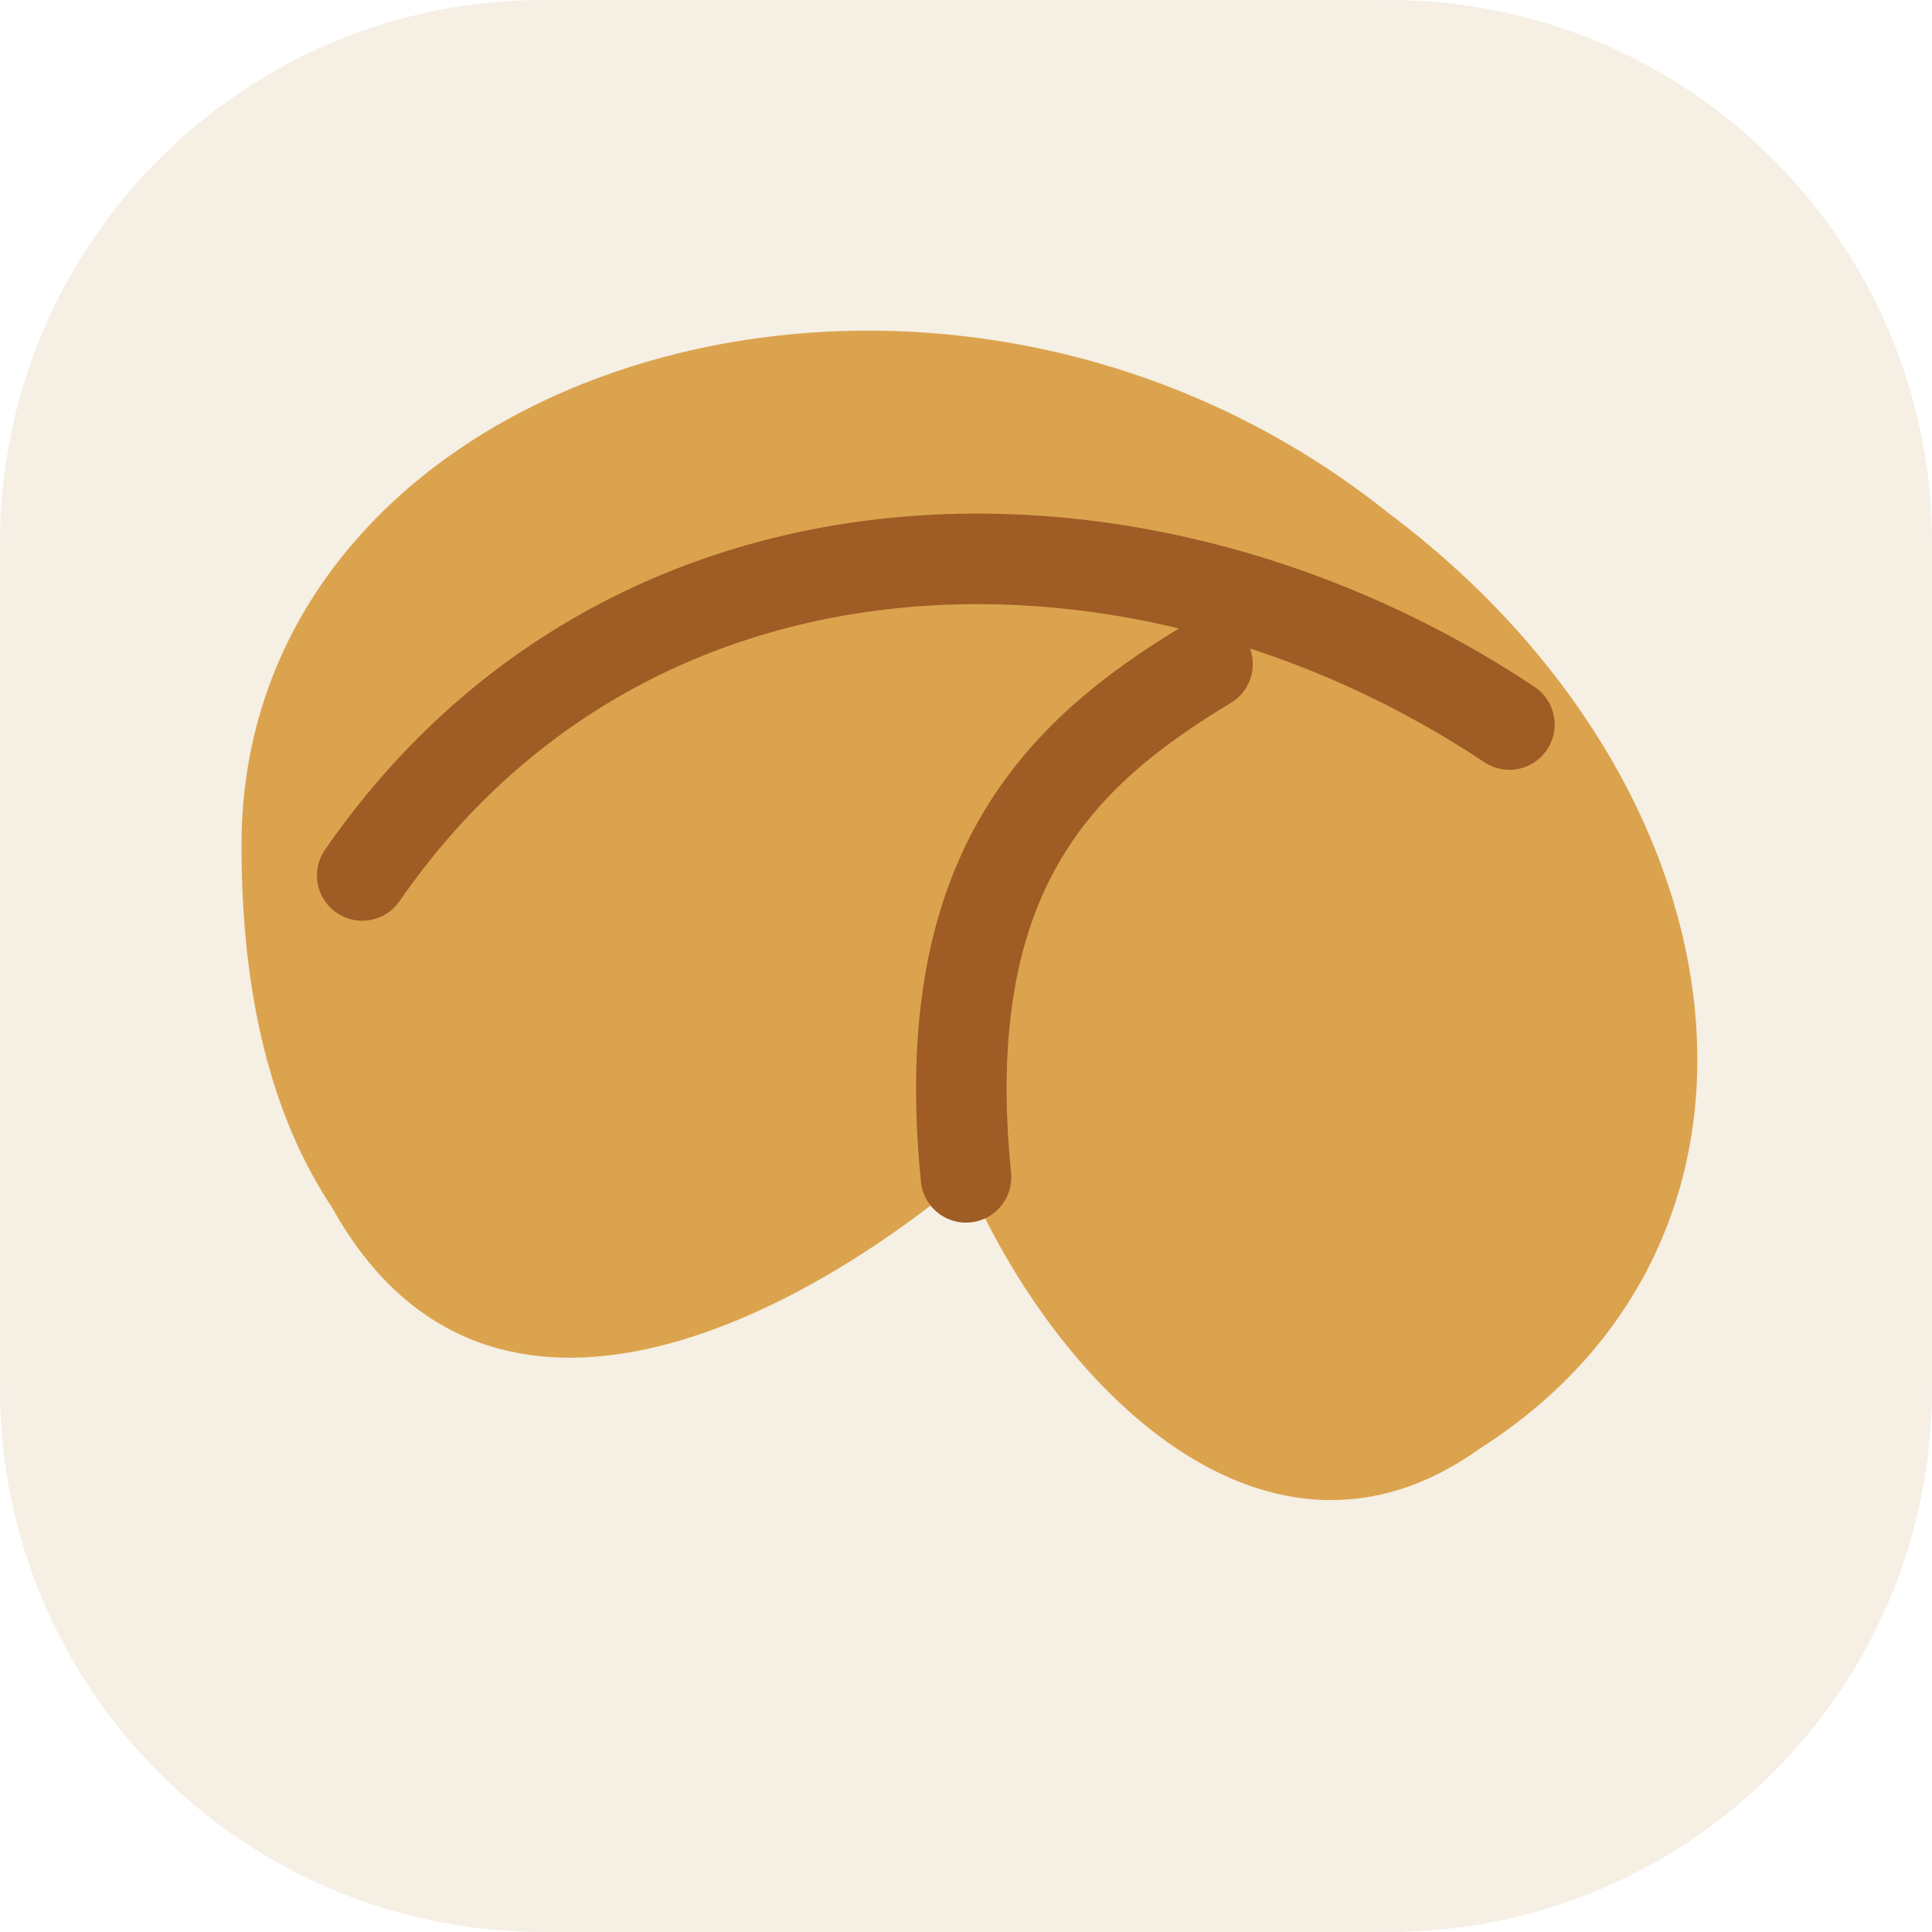
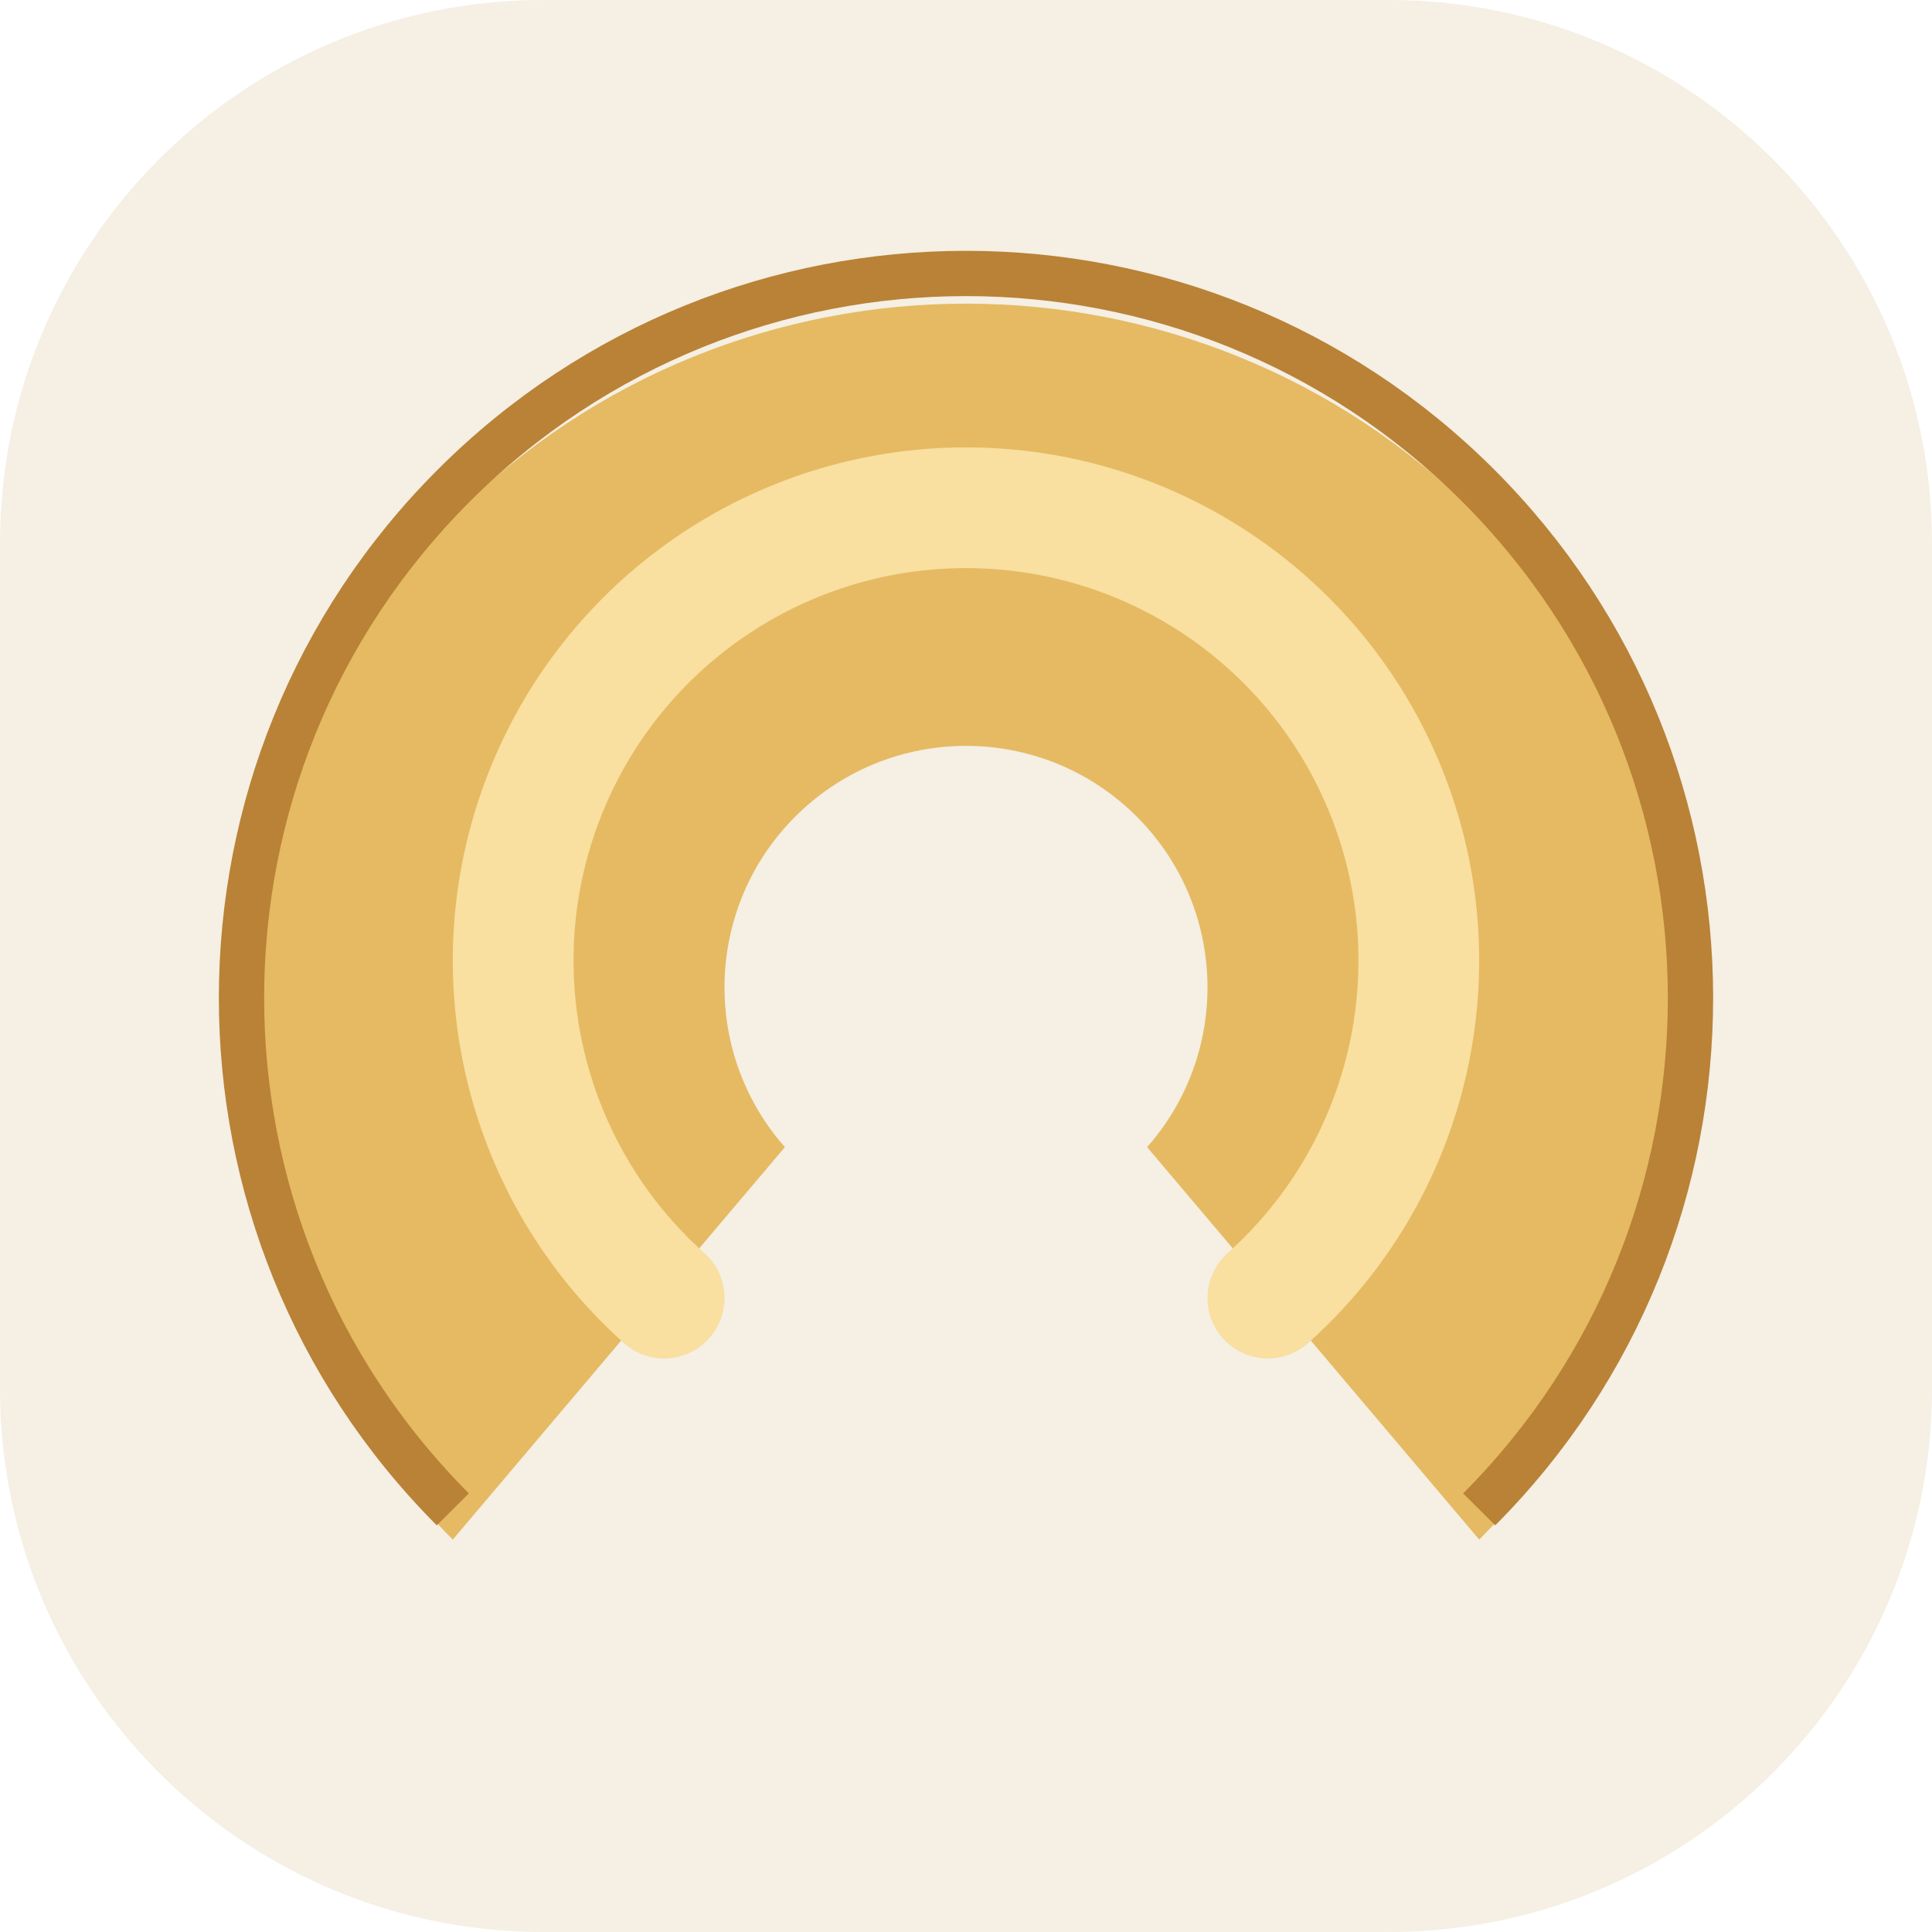
<svg xmlns="http://www.w3.org/2000/svg" viewBox="0 0 64 64">
  <rect width="64" height="64" rx="18" fill="#f5efe4" />
-   <path d="M8 28C8 12 31 5 46 17c12 9 14 24 3 31-7 5-14-2-17-9-6 5-16 10-21 1-2-3-3-7-3-12Z" fill="#dca34e" />
-   <path d="M12 29c9-13 26-13 38-5M32 39c-1-10 3-14 8-17" fill="none" stroke="#9f5c25" stroke-width="3" stroke-linecap="round" />
+   <path d="M49 51A24 24 0 1 0 15 51l11-13a8 8 0 1 1 12 0Z" fill="#e5ba62" />
+   <path d="M49 50A24 24 0 1 0 15 50" fill="none" stroke="#b98236" stroke-width="1.5" />
+   <path d="M22 43a15 15 0 1 1 20 0" fill="none" stroke="#f9dfa0" stroke-width="4" stroke-linecap="round" />
</svg>
